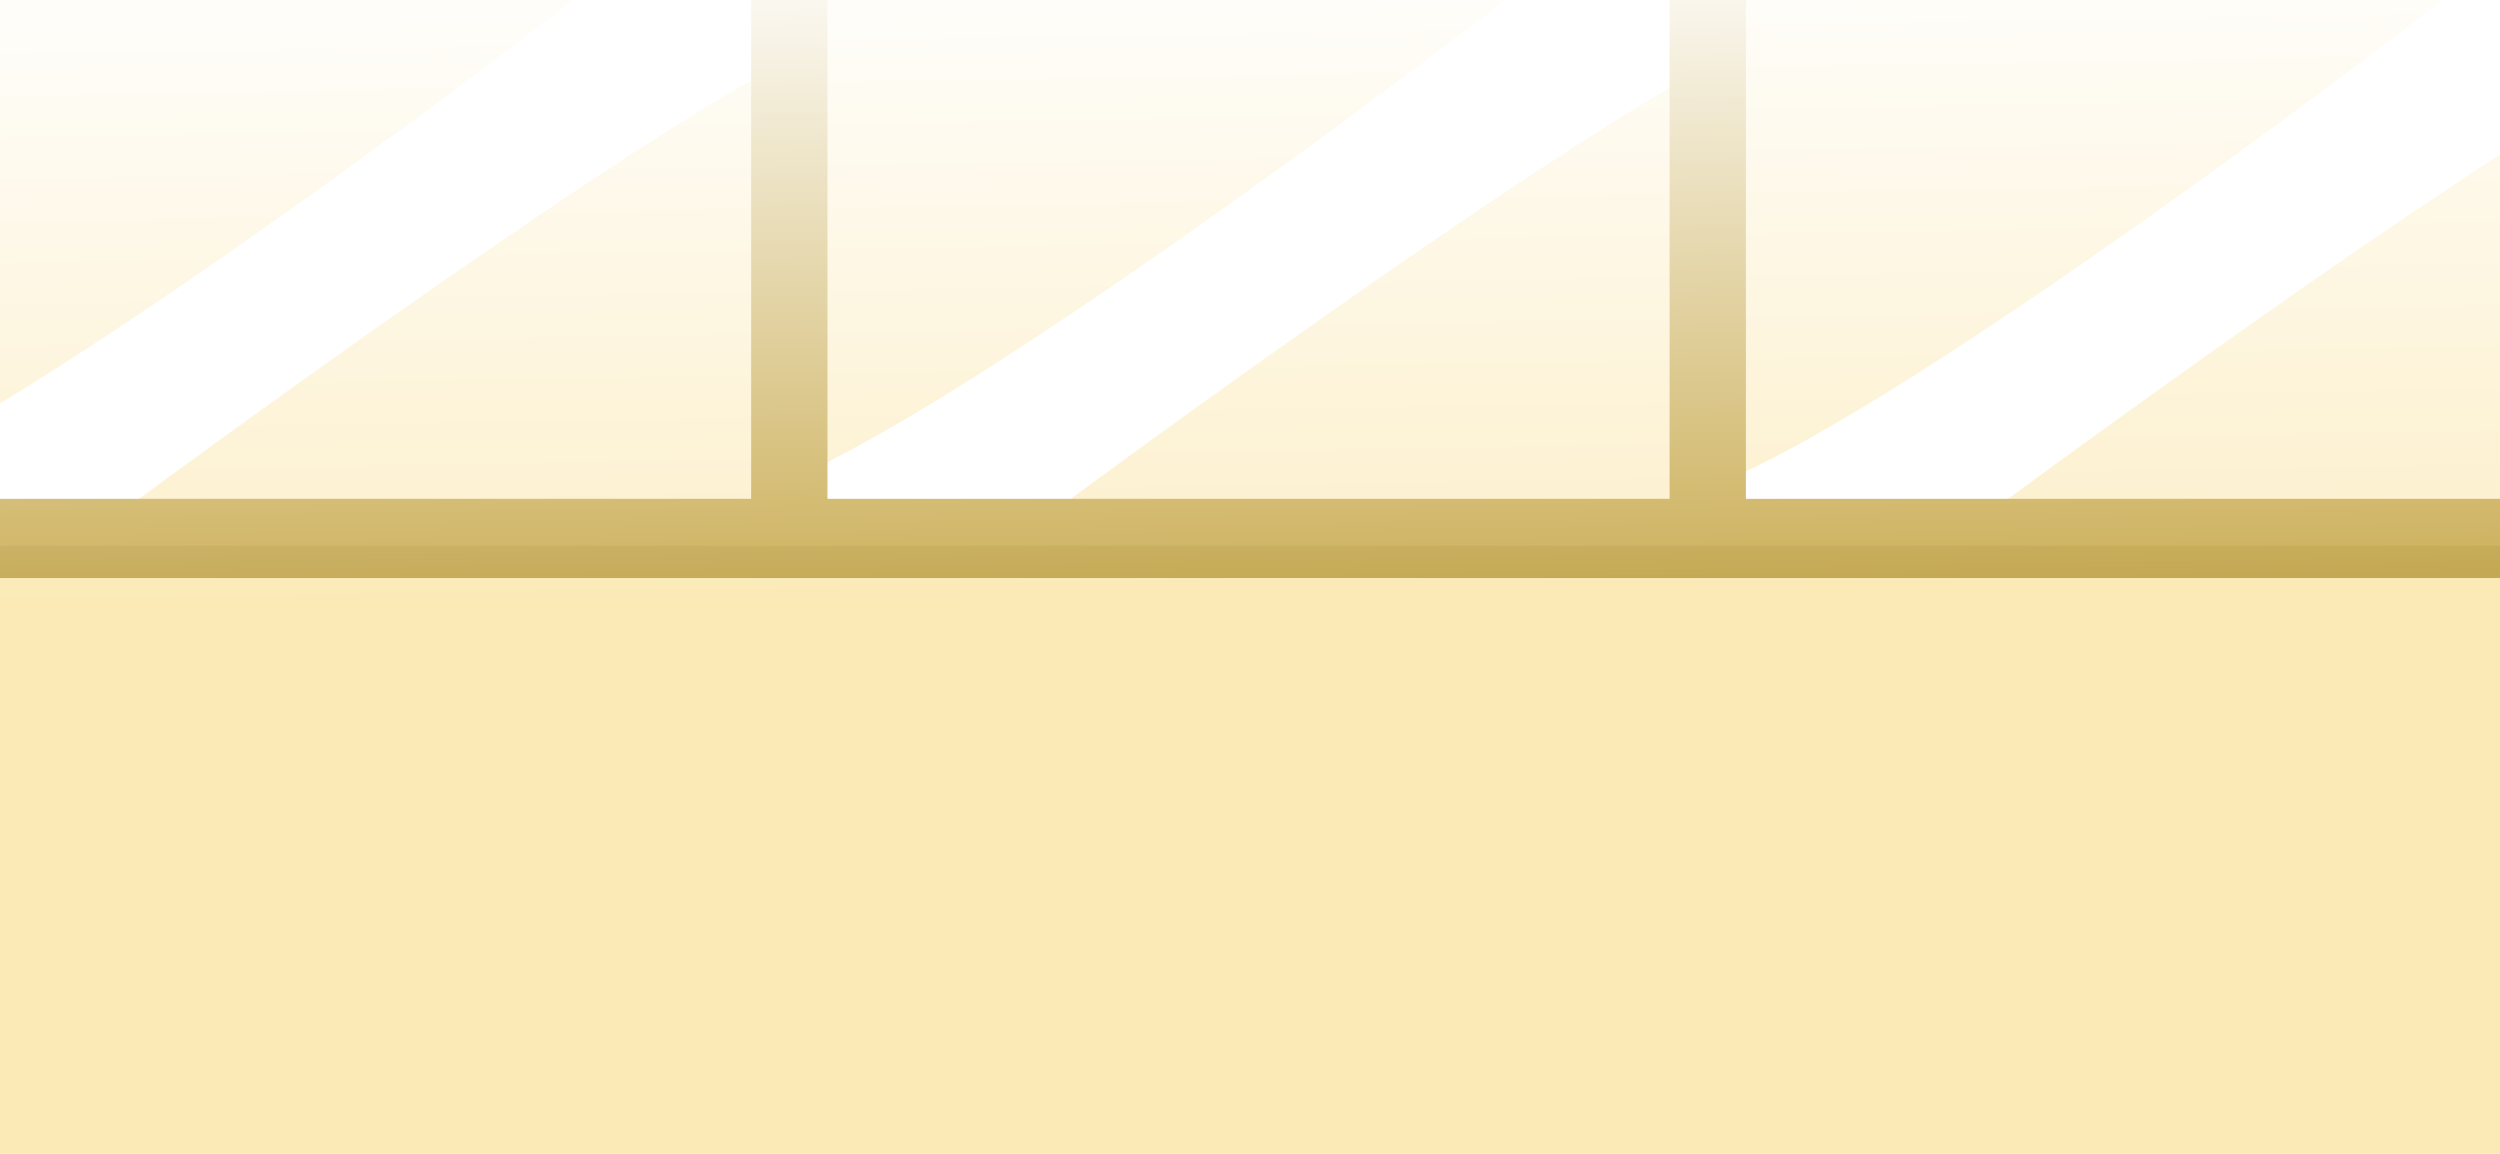
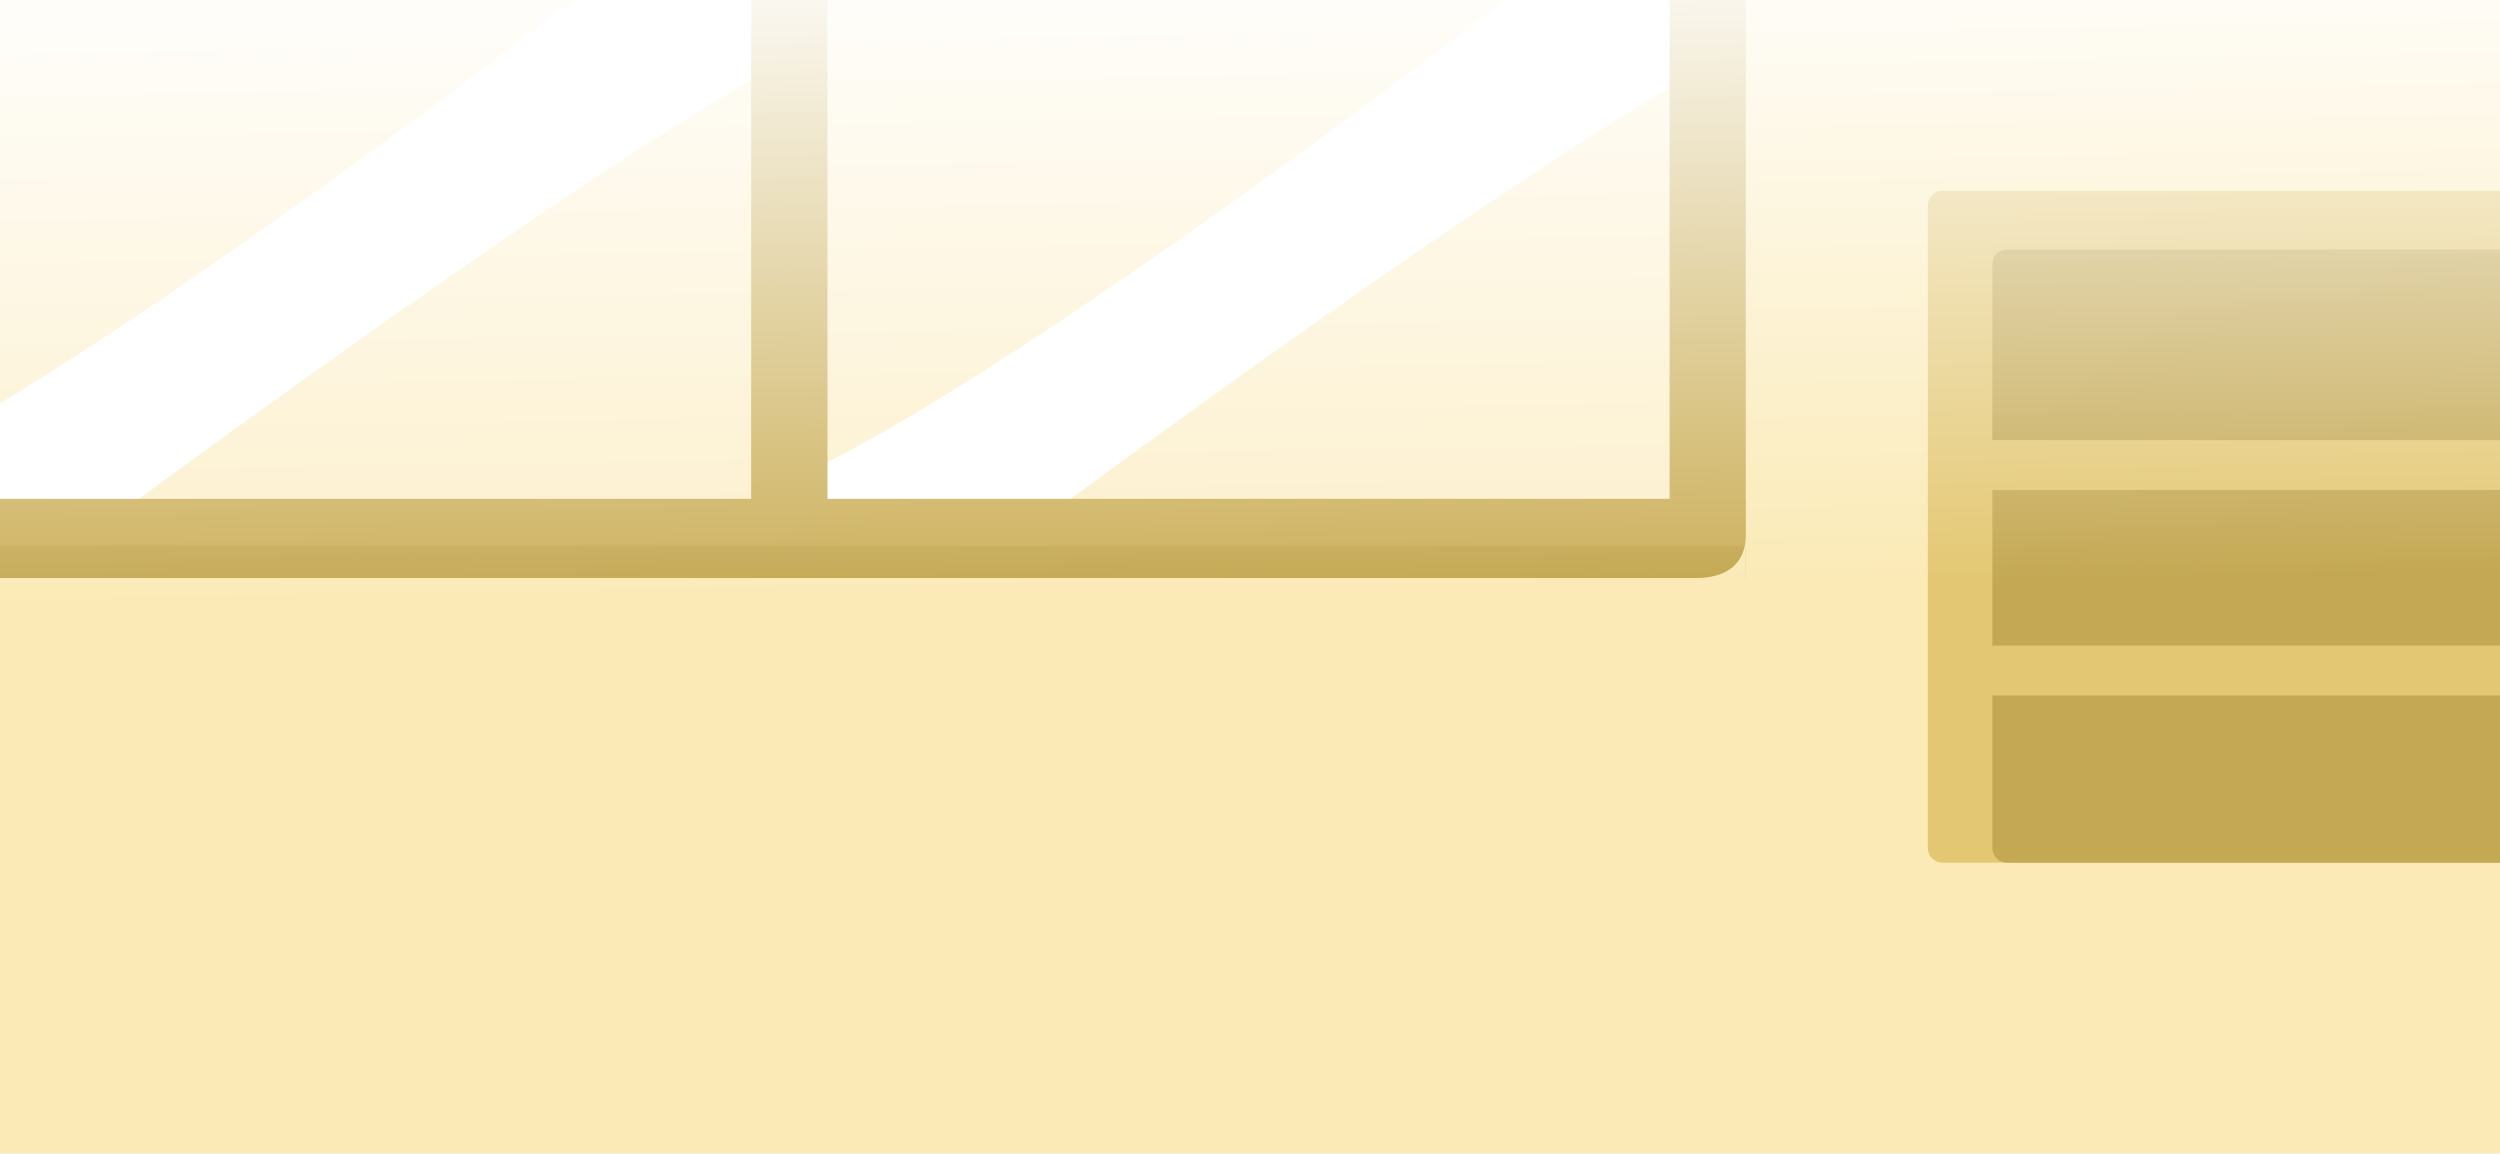
<svg xmlns="http://www.w3.org/2000/svg" width="852" height="393" viewBox="0 0 852 393" fill="none">
  <g clip-path="url(#clip0_194_226)">
    <rect width="852" height="393" fill="#FBEAB6" />
    <rect width="852" height="170" fill="#FCEFCA" />
    <path d="M583.5 22C533.5 47.6 407 138.667 350 181H271.5V162.5C333.1 134.9 464.167 38 522 -7H583.5V22Z" fill="white" />
    <path d="M903 22C853 47.6 726.5 138.667 669.5 181H591V162.5C652.6 134.9 783.667 38 841.5 -7H903V22Z" fill="white" />
    <path d="M266 22C216 47.6 89.5 138.667 32.5 181H-46V162.5C15.6 134.9 146.667 38 204.5 -7H266V22Z" fill="white" />
    <rect y="170" width="852" height="26" fill="#CCB05B" />
    <rect x="282" width="194" height="26" transform="rotate(90 282 0)" fill="#CCB05B" />
    <rect x="595" width="194" height="26" transform="rotate(90 595 0)" fill="#CCB05B" />
    <rect y="186" width="852" height="11" fill="#C4A853" />
+     <rect x="595" width="257" height="293" fill="#FBEAB6" />
+     <path d="M595 182C595 195.6 583.5 197 578 197H595V182Z" fill="#FBEAB6" />
+     <rect x="657" y="65" width="208" height="229" rx="5" fill="#E3C772" />
+     <rect x="679" y="85" width="186" height="209" rx="5" fill="#C4A853" />
+     <rect x="673" y="150" width="179" height="17" fill="#E3C772" />
+     <rect x="673" y="220" width="179" height="17" fill="#E3C772" />
    <rect width="852" height="204" fill="url(#paint0_linear_194_226)" fill-opacity="0.9" />
  </g>
  <defs>
    <linearGradient id="paint0_linear_194_226" x1="361.5" y1="-7.39517e-06" x2="364.878" y2="204.01" gradientUnits="userSpaceOnUse">
      <stop stop-color="white" />
      <stop offset="1" stop-color="white" stop-opacity="0" />
    </linearGradient>
    <clipPath id="clip0_194_226">
      <rect width="852" height="393" fill="white" />
    </clipPath>
  </defs>
</svg>
